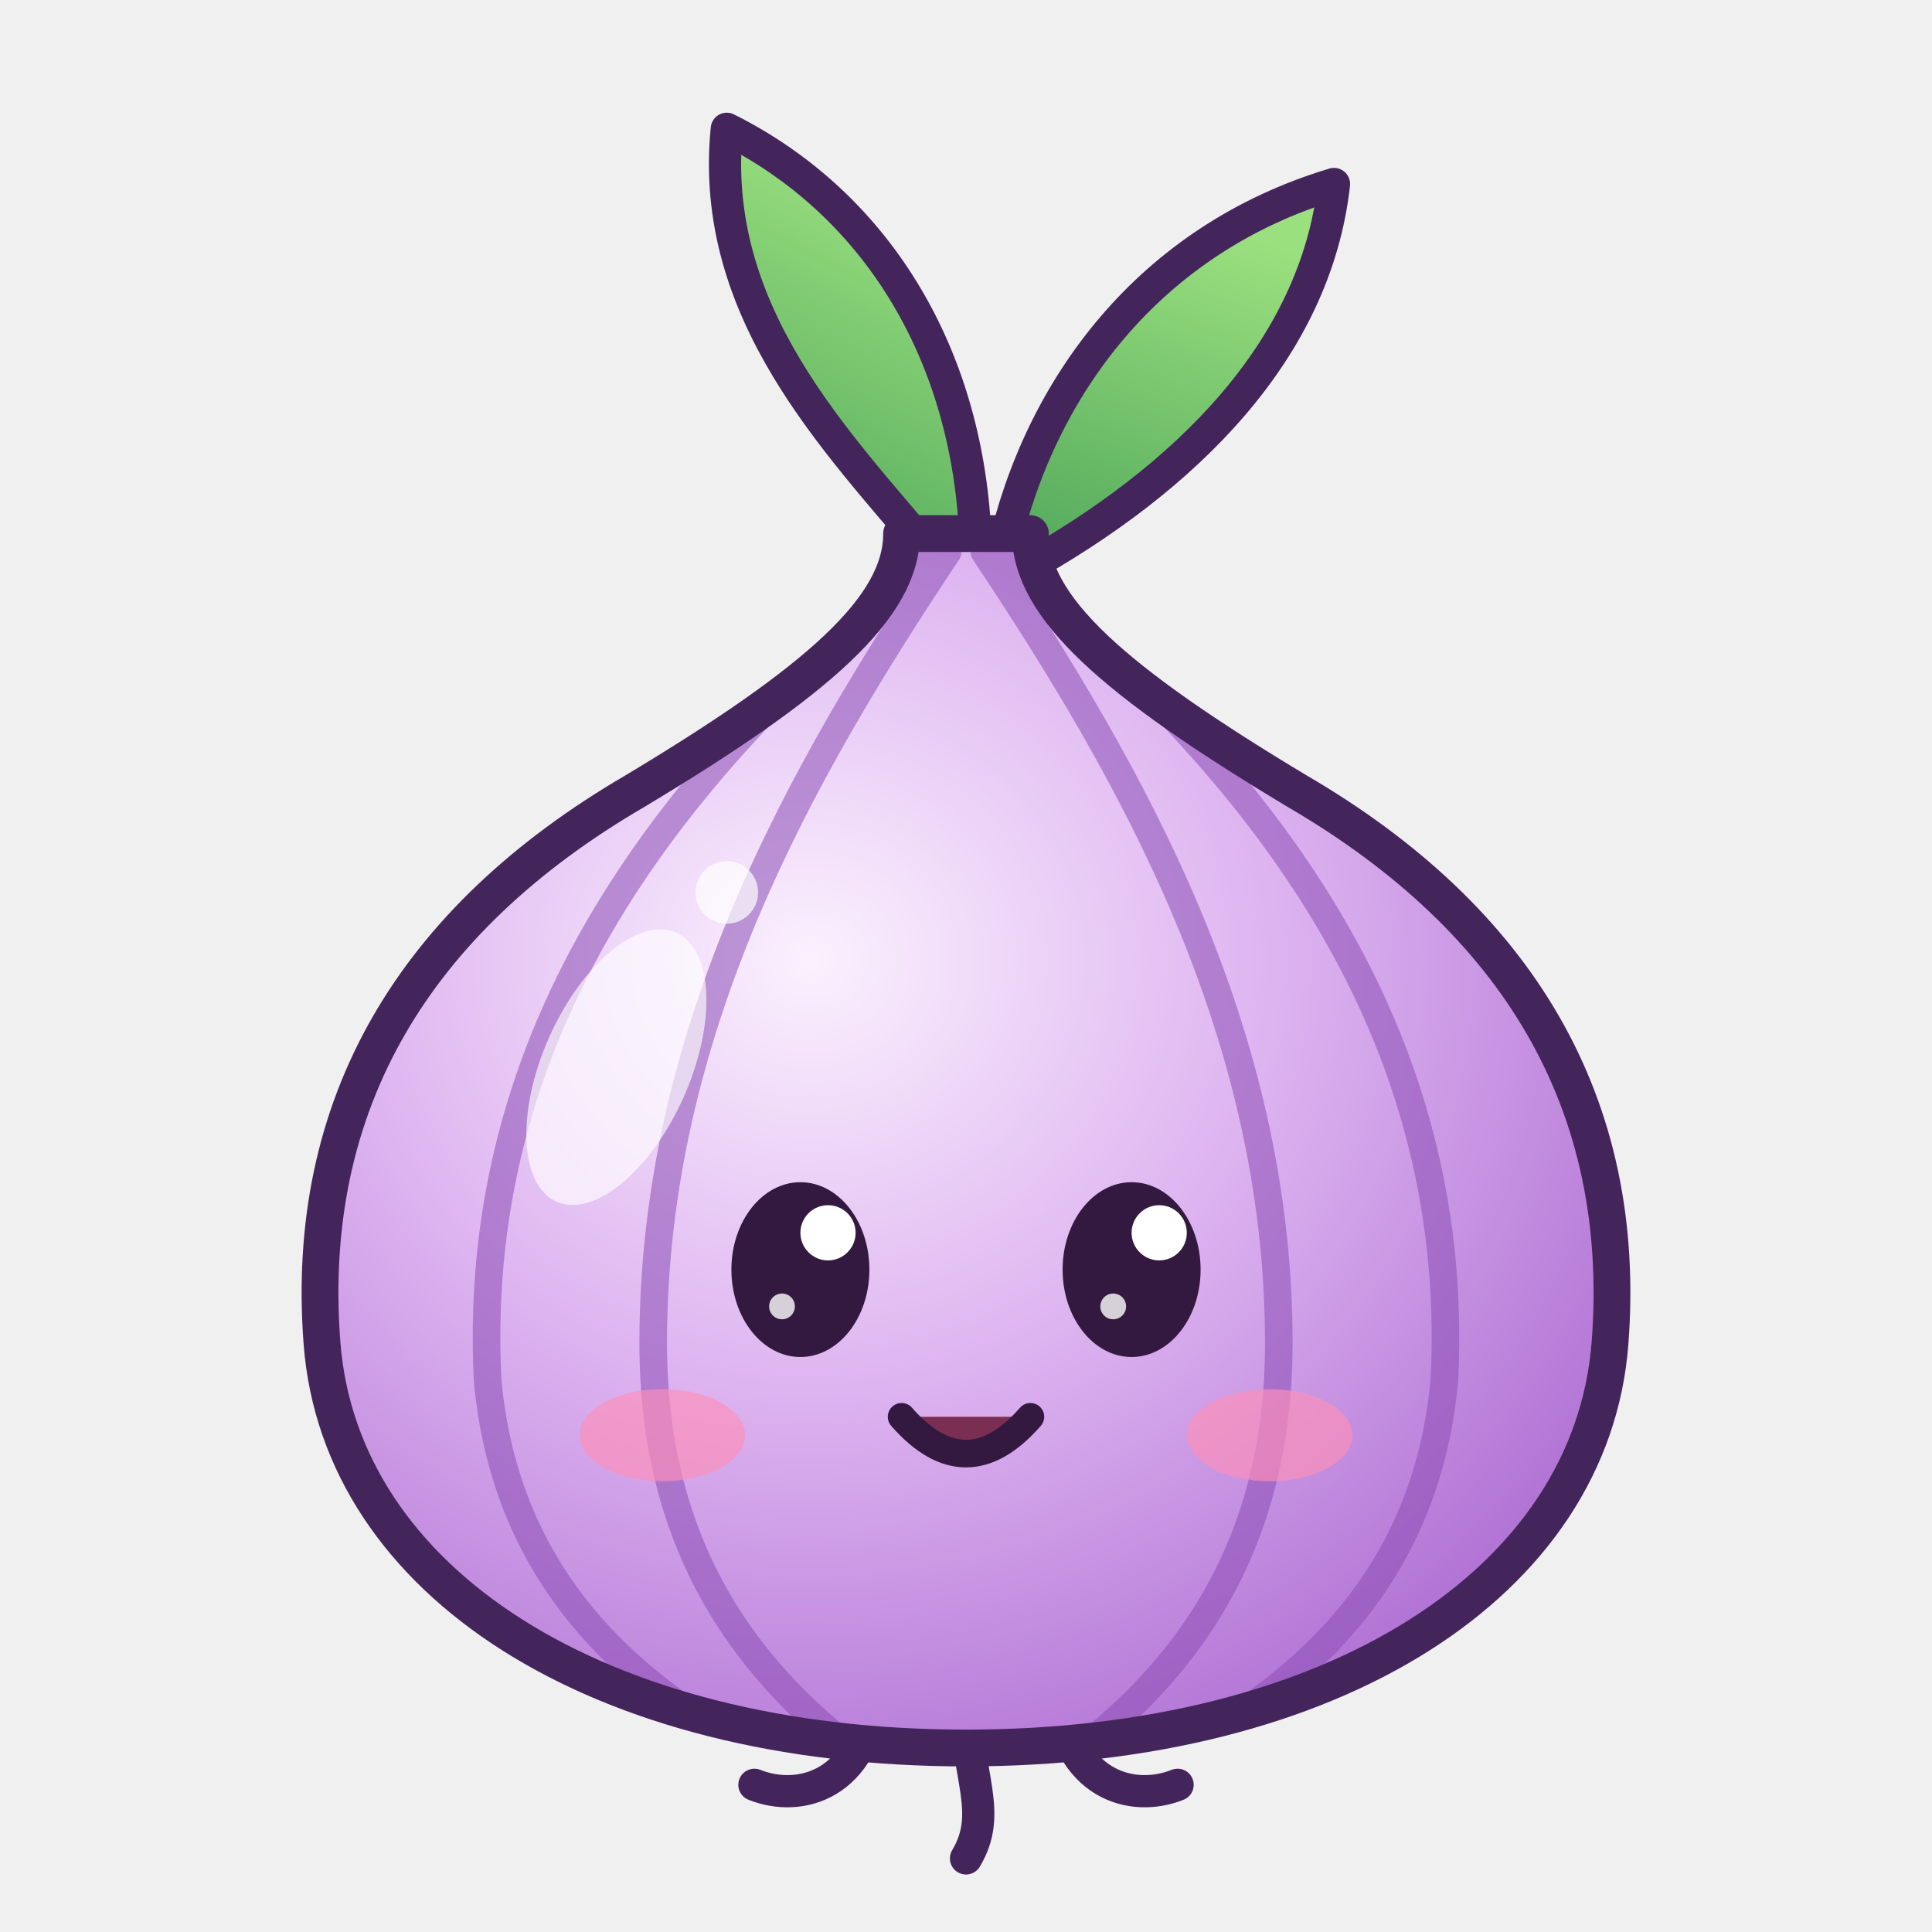
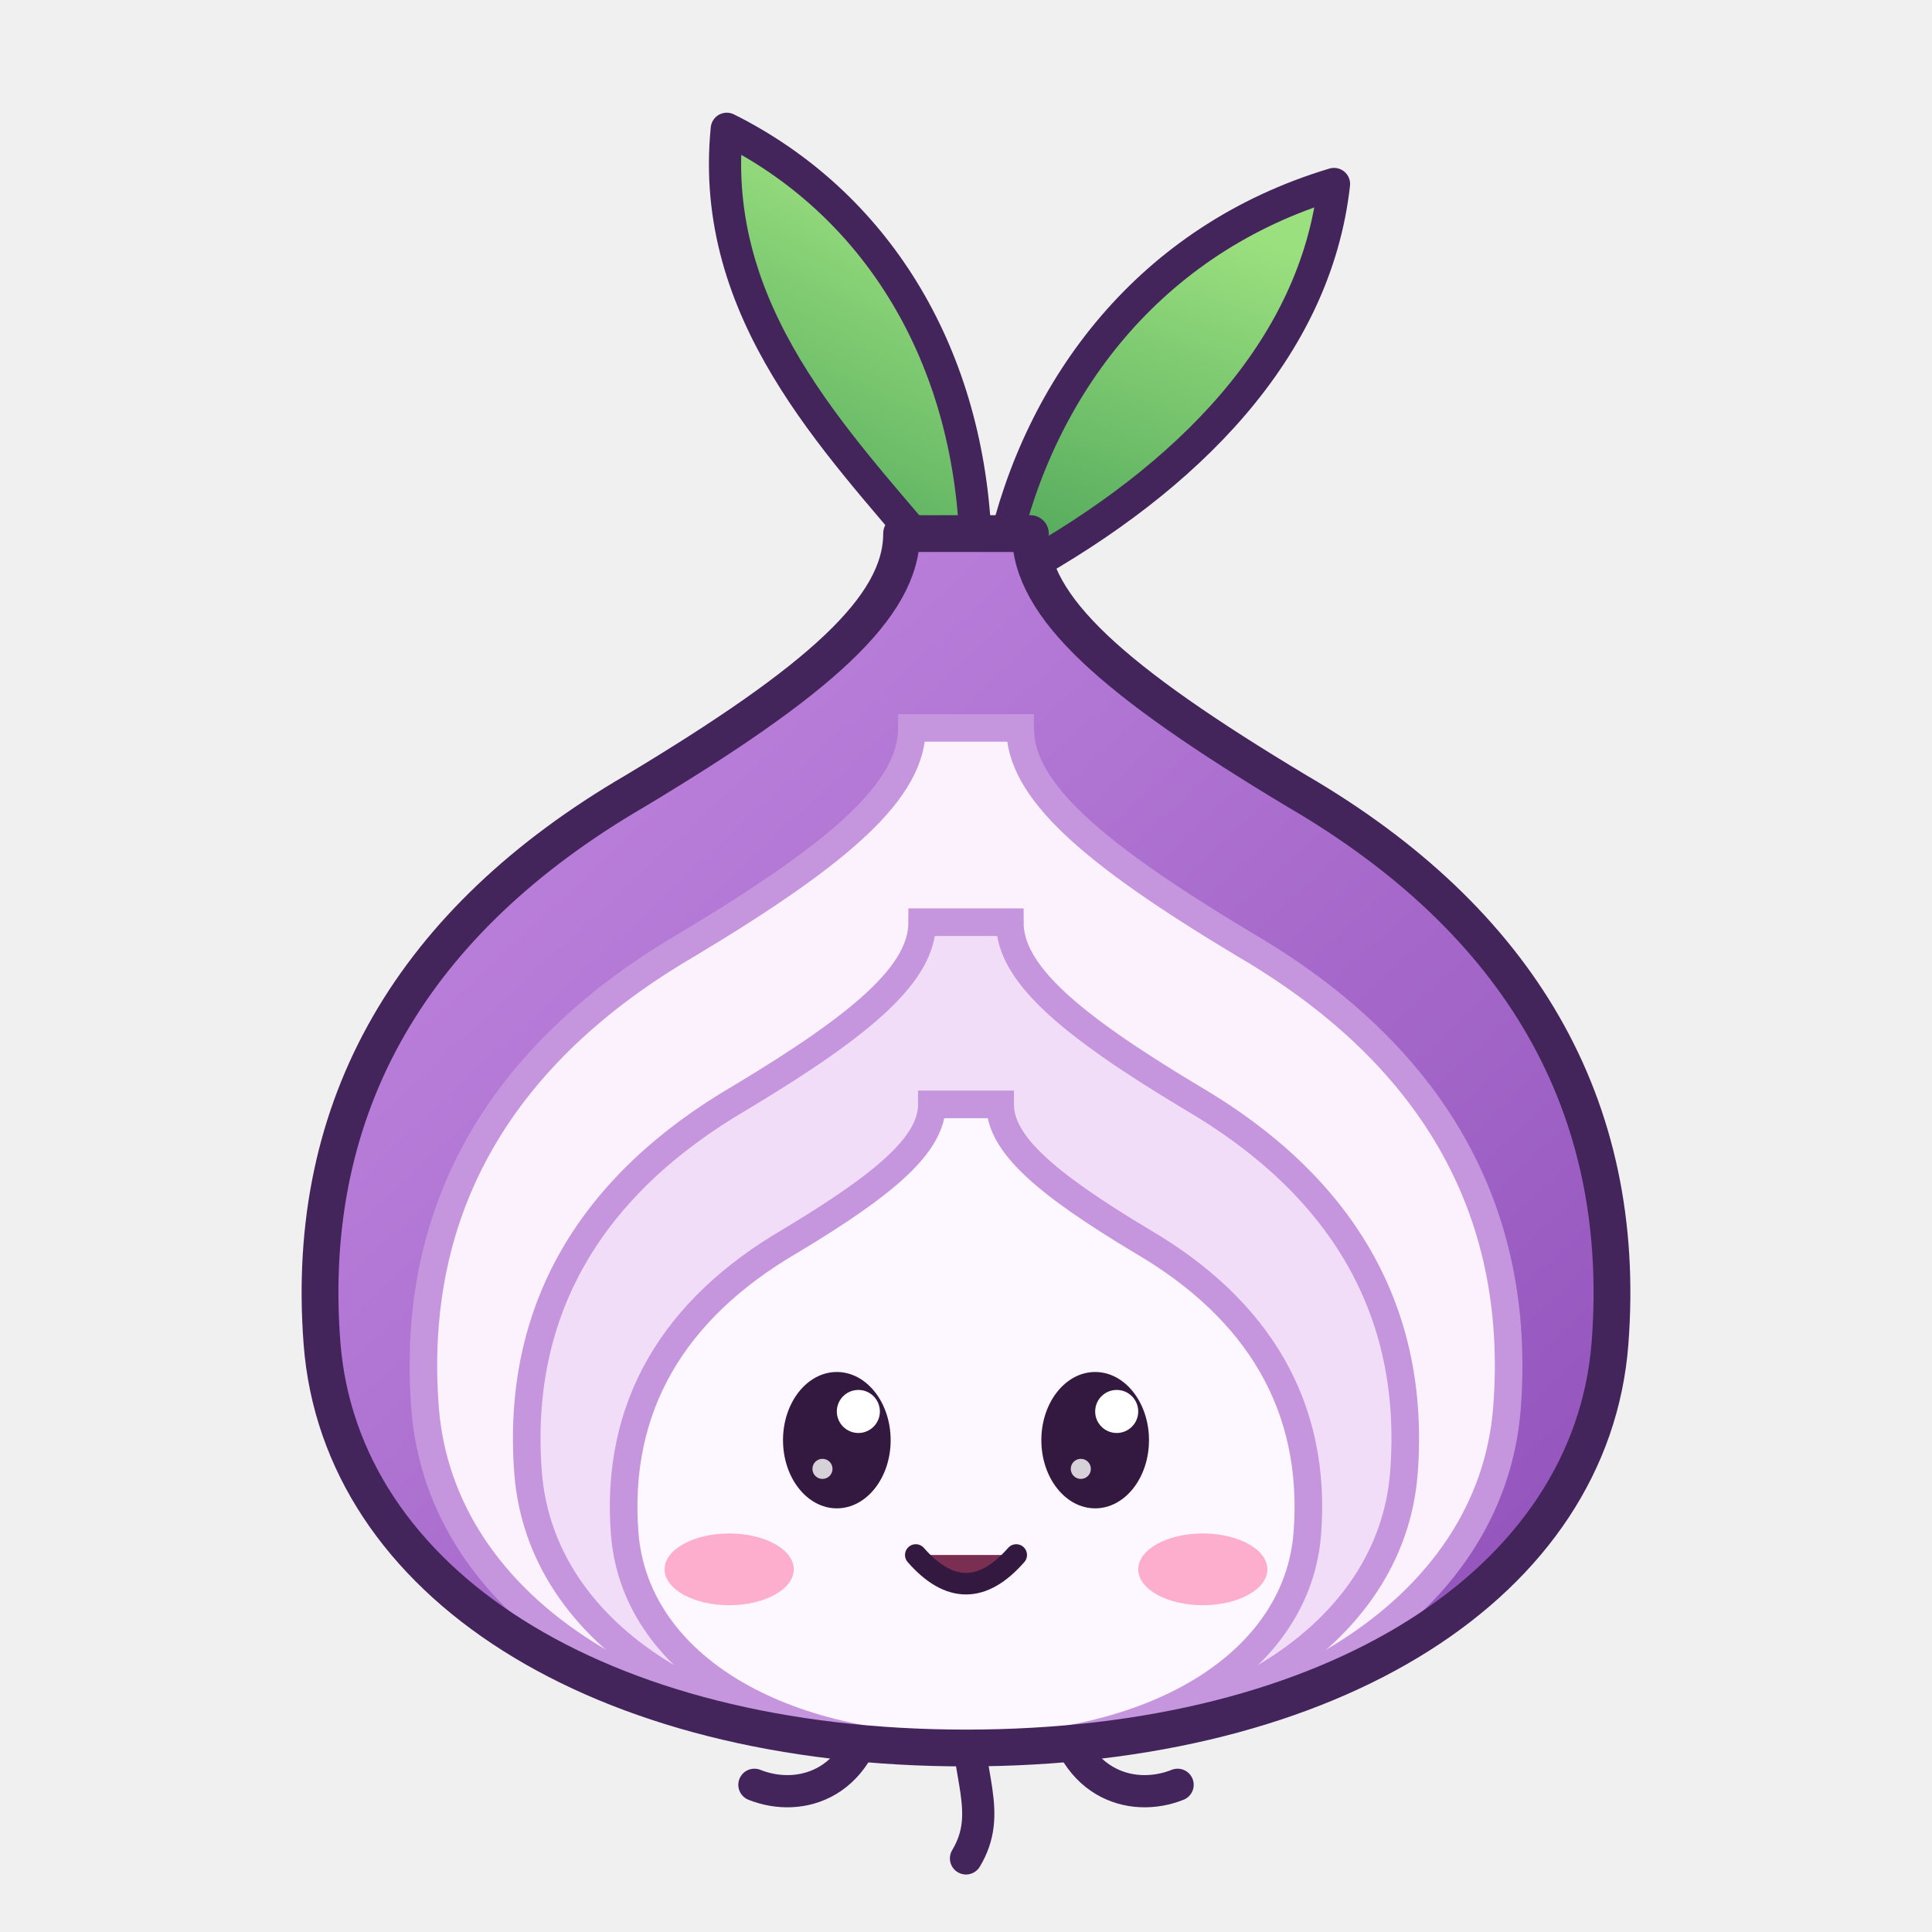
<svg xmlns="http://www.w3.org/2000/svg" width="240" height="240" viewBox="0 0 200 210" role="img" aria-label="Semantic Layers">
  <defs>
-     <radialGradient id="bulb" cx="0.38" cy="0.35" r="0.8">
-       <stop offset="0%" stop-color="#FBF1FE" />
-       <stop offset="45%" stop-color="#DDB3F0" />
-       <stop offset="100%" stop-color="#A866CF" />
-     </radialGradient>
+     <path id="cut" d="M93 58 C 93 66, 84 74, 64 86 C 40 100, 28 120, 30 146 C 32 172, 60 190, 100 190 C 140 190, 168 172, 170 146 C 172 120, 160 100, 136 86 C 116 74, 107 66, 107 58 Z" />
+     <linearGradient id="skin" x1="0" y1="0" x2="1" y2="1">
+       <stop offset="0%" stop-color="#C58BE3" />
+       <stop offset="100%" stop-color="#8E4FB8" />
+     </linearGradient>
    <linearGradient id="leaf" x1="0" y1="1" x2="0.3" y2="0">
      <stop offset="0%" stop-color="#4FA65A" />
      <stop offset="100%" stop-color="#9BE07F" />
    </linearGradient>
-     <clipPath id="inside">
-       <path d="M93 58 C 93 66, 84 74, 64 86 C 40 100, 28 120, 30 146 C 32 172, 60 190, 100 190 C 140 190, 168 172, 170 146 C 172 120, 160 100, 136 86 C 116 74, 107 66, 107 58 Z" />
-     </clipPath>
  </defs>
  <path d="M96 60 C 86 48, 72 34, 74 14 C 90 22, 100 38, 101 58 Z" fill="url(#leaf)" stroke="#43255C" stroke-width="3.5" stroke-linejoin="round" />
  <path d="M104 60 C 108 42, 120 26, 140 20 C 138 38, 124 52, 106 62 Z" fill="url(#leaf)" stroke="#43255C" stroke-width="3.5" stroke-linejoin="round" />
  <g fill="none" stroke="#43255C" stroke-width="3.5" stroke-linecap="round">
    <path d="M90 184 c -1 10, -8 12, -13 10" />
    <path d="M100 185 c 0 8, 3 12, 0 17" />
    <path d="M110 184 c 1 10, 8 12, 13 10" />
  </g>
-   <path d="M93 58 C 93 66, 84 74, 64 86 C 40 100, 28 120, 30 146 C 32 172, 60 190, 100 190 C 140 190, 168 172, 170 146 C 172 120, 160 100, 136 86 C 116 74, 107 66, 107 58 Z" fill="url(#bulb)" />
-   <g clip-path="url(#inside)" fill="none" stroke="#8A4DB5" stroke-width="3" stroke-linecap="round" opacity="0.55">
-     <path d="M97 60 C 70 82, 46 110, 48 150 C 50 172, 64 184, 80 192" />
-     <path d="M103 60 C 130 82, 154 110, 152 150 C 150 172, 136 184, 120 192" />
-     <path d="M98 60 C 82 84, 66 112, 66 146 C 66 168, 76 182, 90 192" />
-     <path d="M102 60 C 118 84, 134 112, 134 146 C 134 168, 124 182, 110 192" />
+   <use href="#cut" fill="url(#skin)" />
+   <g>
+     <use href="#cut" transform="translate(100 190) scale(0.84) translate(-100 -190)" fill="#FBF2FE" stroke="#C595DE" stroke-width="3.57" />
+     <use href="#cut" transform="translate(100 190) scale(0.68) translate(-100 -190)" fill="#F2DDF9" stroke="#C595DE" stroke-width="4.41" />
+     <use href="#cut" transform="translate(100 190) scale(0.53) translate(-100 -190)" fill="#FDF7FF" stroke="#C595DE" stroke-width="5.66" />
  </g>
-   <ellipse cx="62" cy="116" rx="8" ry="16" transform="rotate(24 62 116)" fill="#FFFFFF" opacity="0.65" />
-   <circle cx="74" cy="97" r="3.4" fill="#FFFFFF" opacity="0.7" />
-   <path d="M93 58 C 93 66, 84 74, 64 86 C 40 100, 28 120, 30 146 C 32 172, 60 190, 100 190 C 140 190, 168 172, 170 146 C 172 120, 160 100, 136 86 C 116 74, 107 66, 107 58 Z" fill="none" stroke="#43255C" stroke-width="4" stroke-linejoin="round" />
-   <ellipse cx="82" cy="138" rx="7.5" ry="9.5" fill="#33193F" />
-   <ellipse cx="118" cy="138" rx="7.5" ry="9.5" fill="#33193F" />
-   <circle cx="85" cy="134" r="3" fill="#FFFFFF" />
-   <circle cx="121" cy="134" r="3" fill="#FFFFFF" />
-   <circle cx="80" cy="142" r="1.4" fill="#FFFFFF" opacity="0.8" />
-   <circle cx="116" cy="142" r="1.4" fill="#FFFFFF" opacity="0.8" />
-   <ellipse cx="67" cy="156" rx="9" ry="5" fill="#FF8FB8" opacity="0.65" />
-   <ellipse cx="133" cy="156" rx="9" ry="5" fill="#FF8FB8" opacity="0.65" />
-   <path d="M93 154 Q 100 162 107 154" fill="#7A2E52" stroke="#33193F" stroke-width="3" stroke-linecap="round" stroke-linejoin="round" />
+   <use href="#cut" fill="none" stroke="#43255C" stroke-width="4" stroke-linejoin="round" />
+   <g transform="translate(100 162) scale(0.78) translate(-100 -147)">
+     <ellipse cx="82" cy="140" rx="7.5" ry="9.5" fill="#33193F" />
+     <ellipse cx="118" cy="140" rx="7.5" ry="9.5" fill="#33193F" />
+     <circle cx="85" cy="136" r="3" fill="#FFFFFF" />
+     <circle cx="121" cy="136" r="3" fill="#FFFFFF" />
+     <circle cx="80" cy="144" r="1.4" fill="#FFFFFF" opacity="0.8" />
+     <circle cx="116" cy="144" r="1.4" fill="#FFFFFF" opacity="0.8" />
+     <ellipse cx="67" cy="158" rx="9" ry="5" fill="#FF8FB8" opacity="0.7" />
+     <ellipse cx="133" cy="158" rx="9" ry="5" fill="#FF8FB8" opacity="0.7" />
+     <path d="M93 156 Q 100 164 107 156" fill="#7A2E52" stroke="#33193F" stroke-width="3" stroke-linecap="round" stroke-linejoin="round" />
+   </g>
</svg>
